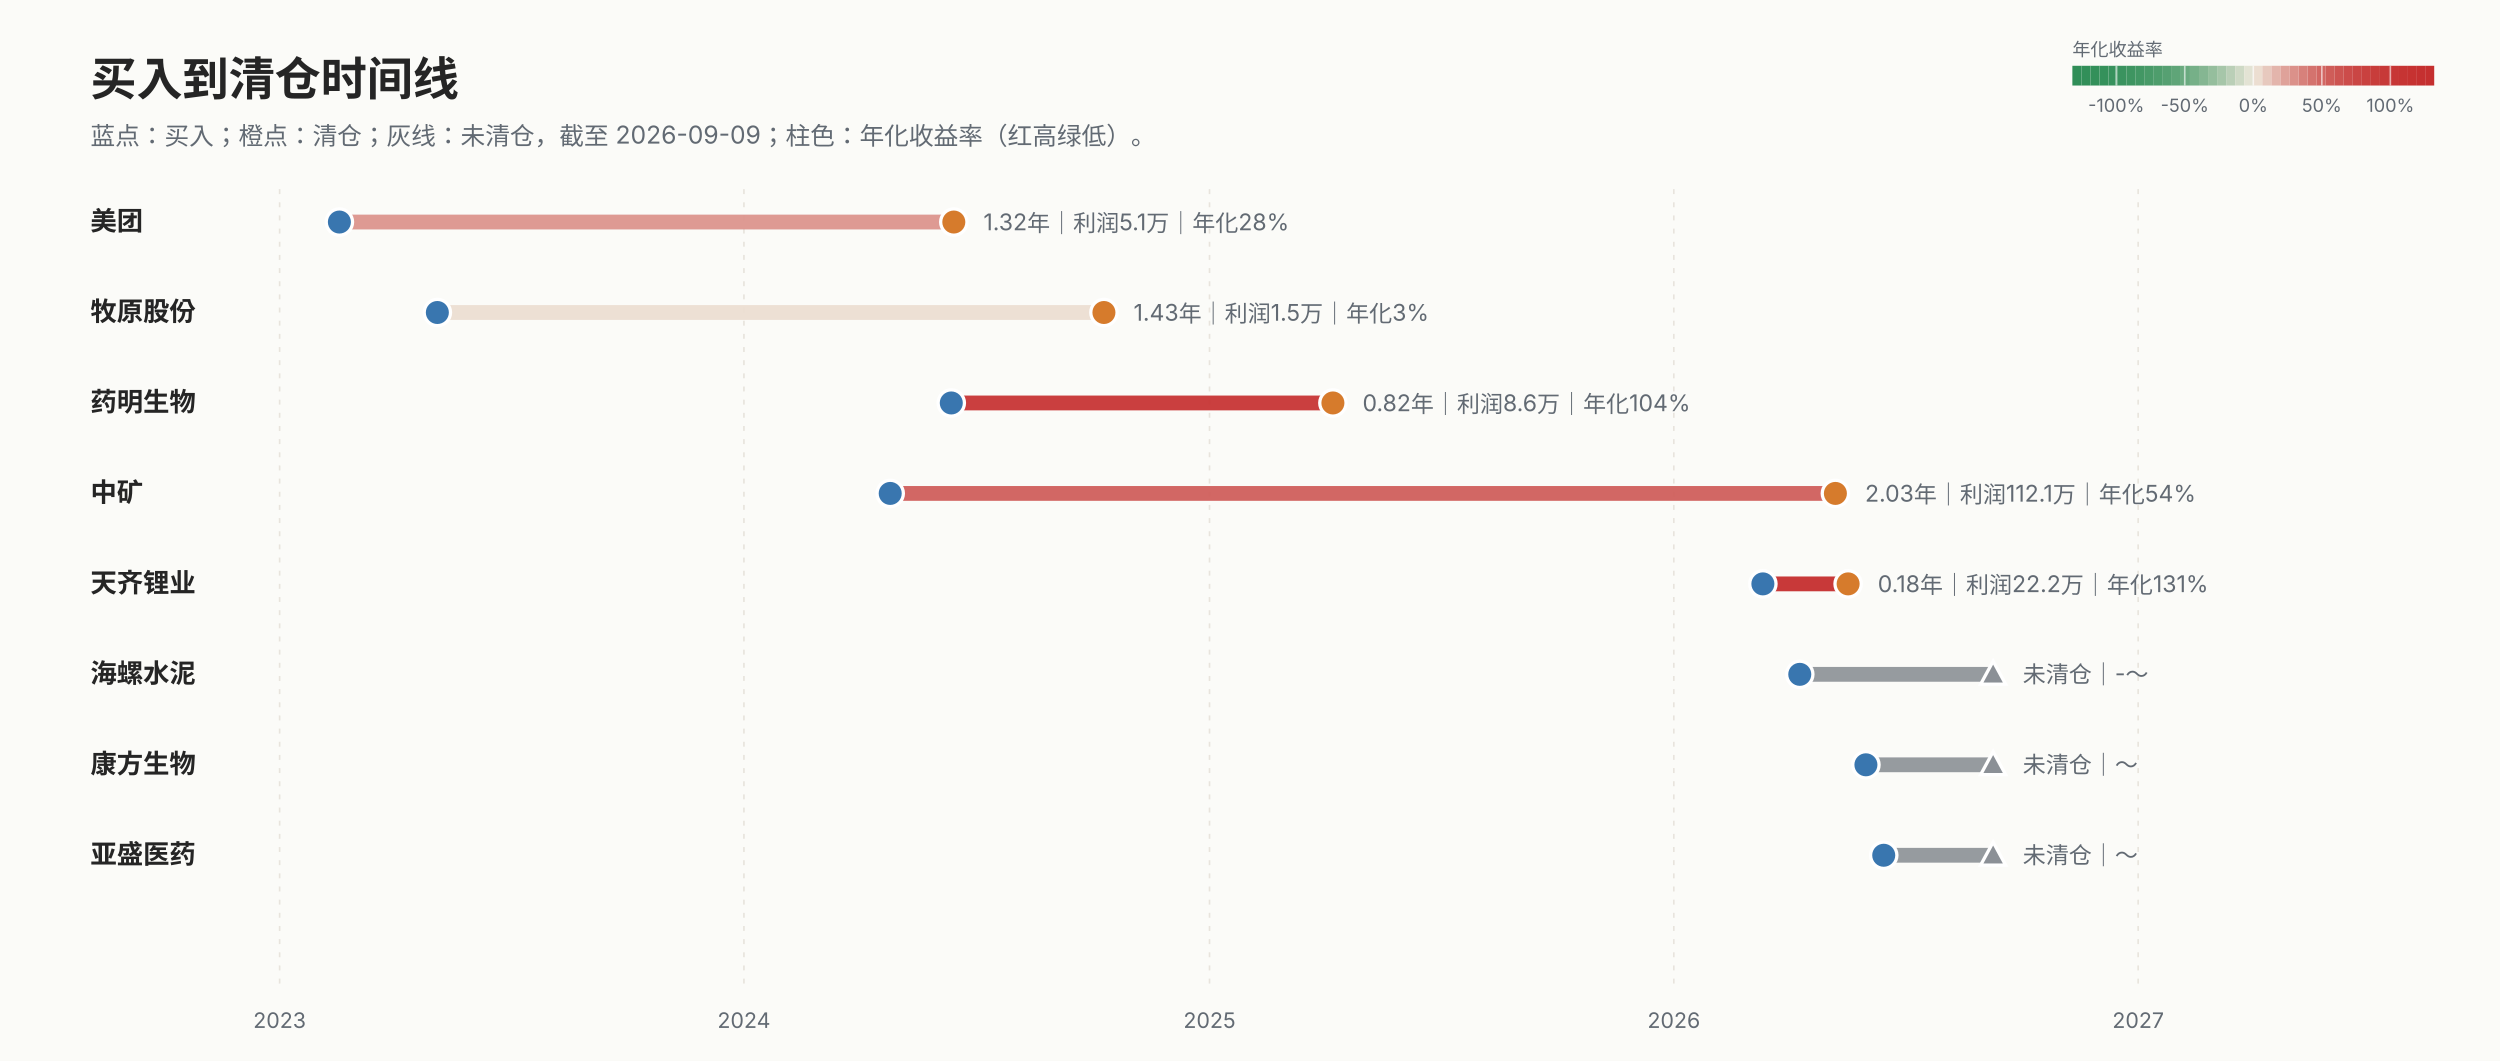
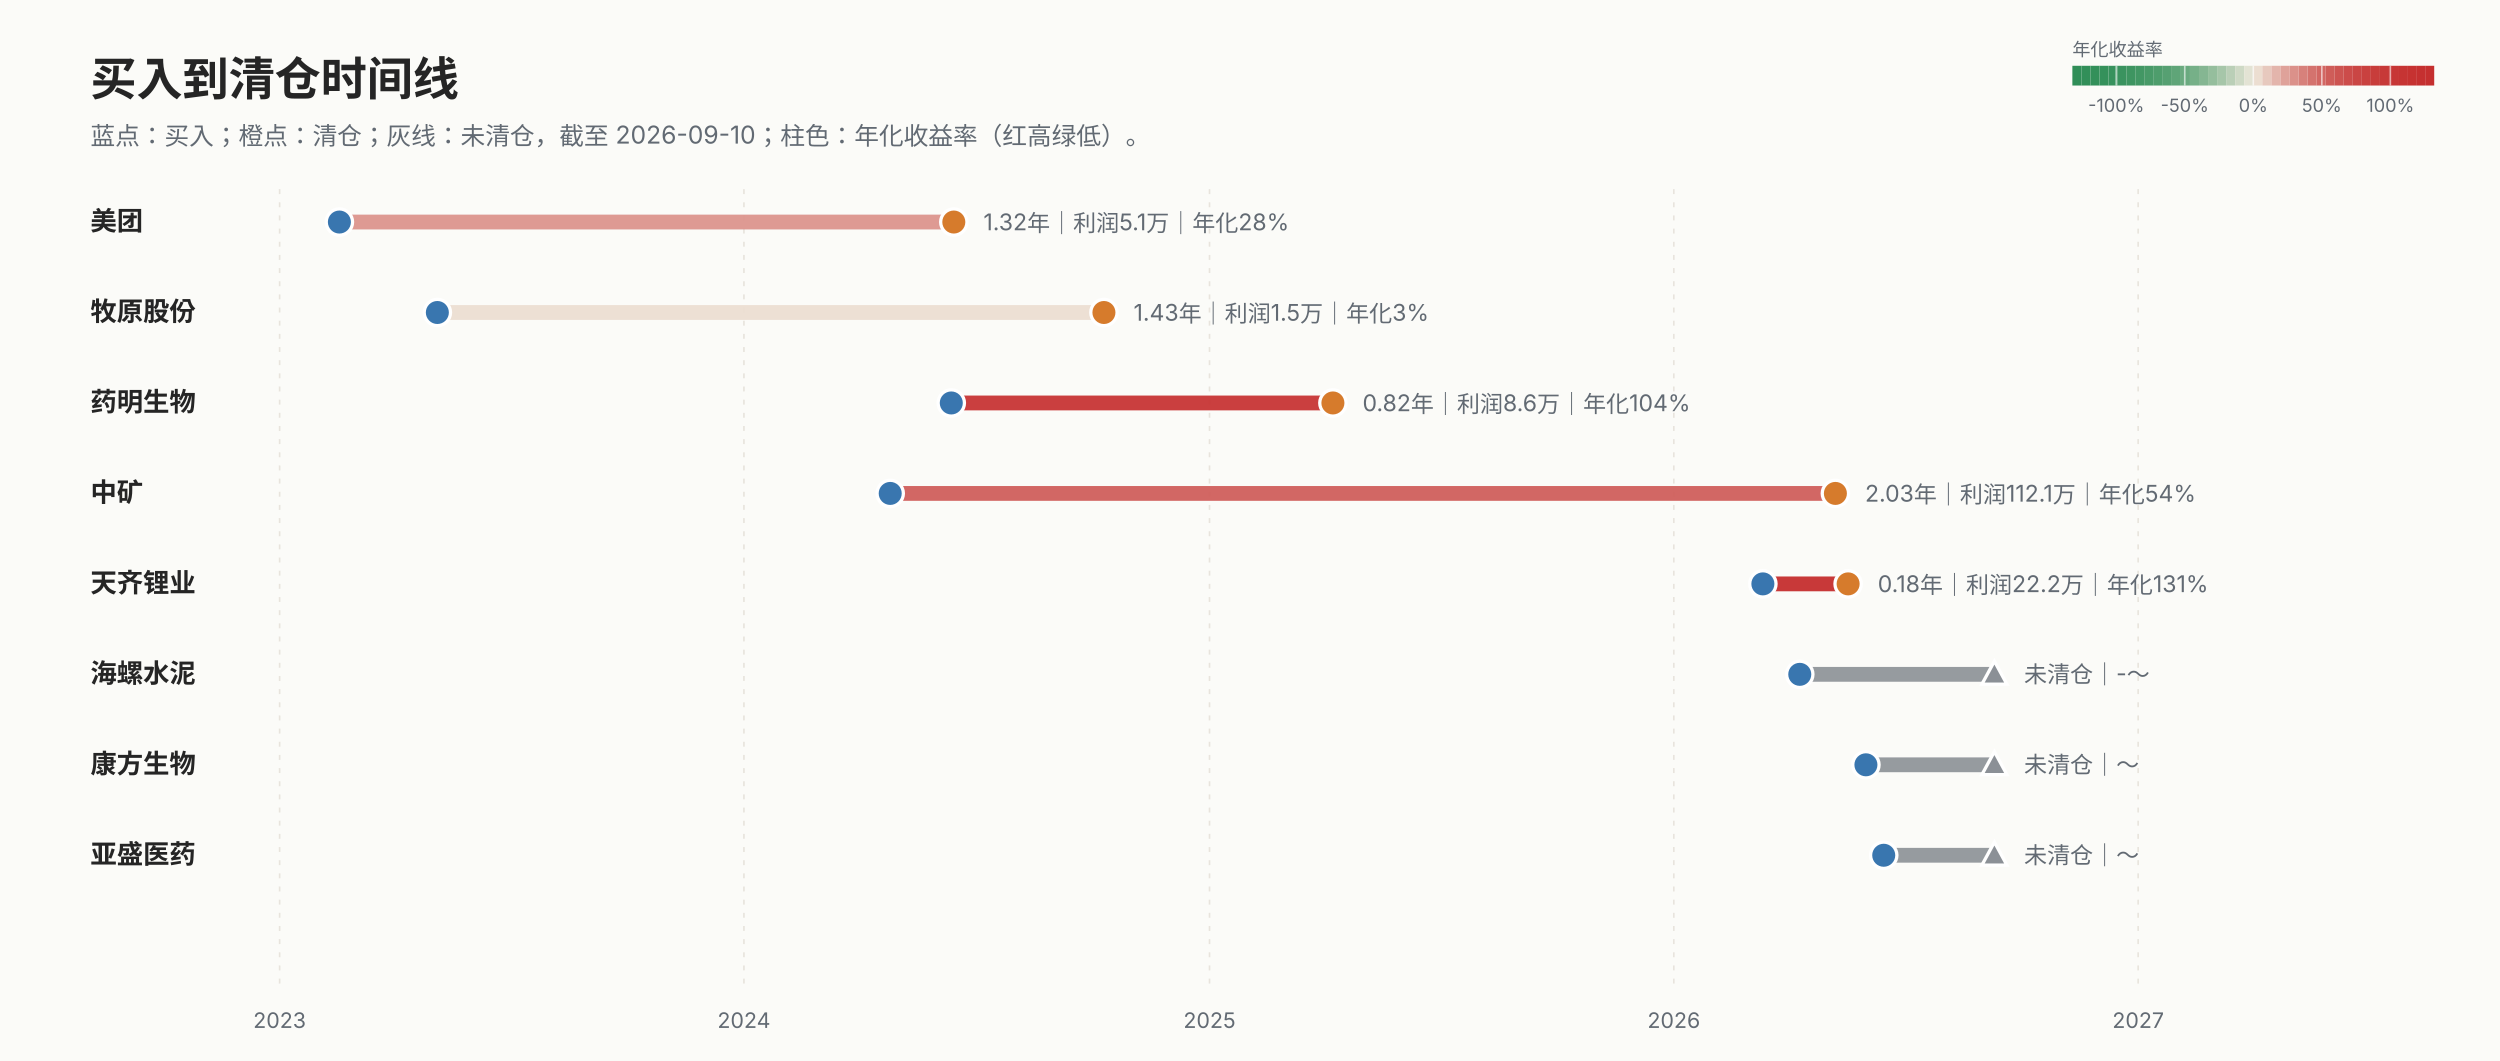
<svg xmlns="http://www.w3.org/2000/svg" width="1520" height="645" viewBox="0 0 1520 645" role="img" aria-label="买入到清仓时间线">
  <rect width="100%" height="100%" fill="#fbfbf8" />
  <style>text{font-family:"Inter","Noto Sans SC","PingFang SC","Microsoft YaHei",Arial,sans-serif;}</style>
  <text x="55" y="58" font-size="28" font-weight="700" fill="#252525">买入到清仓时间线</text>
  <g>
    <rect x="1260.00" y="40" width="5.50" height="12" fill="#308e58" />
    <rect x="1265.50" y="40" width="5.50" height="12" fill="#328f59" />
    <rect x="1271.00" y="40" width="5.50" height="12" fill="#33905a" />
    <rect x="1276.50" y="40" width="5.50" height="12" fill="#35915b" />
    <rect x="1282.00" y="40" width="5.50" height="12" fill="#37925d" />
    <rect x="1287.50" y="40" width="5.50" height="12" fill="#3a935f" />
    <rect x="1293.00" y="40" width="5.50" height="12" fill="#3e9561" />
    <rect x="1298.50" y="40" width="5.50" height="12" fill="#429764" />
    <rect x="1304.00" y="40" width="5.50" height="12" fill="#489a68" />
    <rect x="1309.50" y="40" width="5.50" height="12" fill="#4e9d6c" />
    <rect x="1315.00" y="40" width="5.50" height="12" fill="#56a072" />
    <rect x="1320.50" y="40" width="5.50" height="12" fill="#5fa578" />
    <rect x="1326.00" y="40" width="5.50" height="12" fill="#6aaa7f" />
    <rect x="1331.50" y="40" width="5.50" height="12" fill="#76b088" />
    <rect x="1337.00" y="40" width="5.50" height="12" fill="#85b692" />
    <rect x="1342.50" y="40" width="5.50" height="12" fill="#95be9d" />
    <rect x="1348.00" y="40" width="5.50" height="12" fill="#a6c6a9" />
    <rect x="1353.50" y="40" width="5.50" height="12" fill="#bacfb7" />
    <rect x="1359.00" y="40" width="5.50" height="12" fill="#ced9c5" />
    <rect x="1364.50" y="40" width="5.50" height="12" fill="#e3e3d4" />
    <rect x="1370.00" y="40" width="5.50" height="12" fill="#ecded1" />
    <rect x="1375.50" y="40" width="5.50" height="12" fill="#e7c9be" />
    <rect x="1381.00" y="40" width="5.50" height="12" fill="#e3b5ac" />
    <rect x="1386.50" y="40" width="5.50" height="12" fill="#dfa29a" />
    <rect x="1392.00" y="40" width="5.50" height="12" fill="#db918a" />
    <rect x="1397.50" y="40" width="5.50" height="12" fill="#d7817b" />
    <rect x="1403.00" y="40" width="5.50" height="12" fill="#d4736e" />
    <rect x="1408.50" y="40" width="5.50" height="12" fill="#d26763" />
    <rect x="1414.00" y="40" width="5.50" height="12" fill="#cf5d59" />
    <rect x="1419.50" y="40" width="5.50" height="12" fill="#cd5451" />
    <rect x="1425.00" y="40" width="5.50" height="12" fill="#cc4c4a" />
    <rect x="1430.50" y="40" width="5.50" height="12" fill="#ca4644" />
    <rect x="1436.00" y="40" width="5.50" height="12" fill="#c9413f" />
    <rect x="1441.50" y="40" width="5.50" height="12" fill="#c83d3b" />
    <rect x="1447.00" y="40" width="5.50" height="12" fill="#c73938" />
    <rect x="1452.50" y="40" width="5.50" height="12" fill="#c73635" />
    <rect x="1458.00" y="40" width="5.50" height="12" fill="#c63433" />
    <rect x="1463.50" y="40" width="5.50" height="12" fill="#c63231" />
    <rect x="1469.00" y="40" width="5.50" height="12" fill="#c53030" />
    <rect x="1474.50" y="40" width="5.50" height="12" fill="#c52f2f" />
    <line x1="1286.67" y1="40" x2="1286.67" y2="52" stroke="#fff" stroke-width="1" opacity=".6" />
    <text x="1286.67" y="68" font-size="11" fill="#626a73" text-anchor="middle">-100%</text>
    <line x1="1328.33" y1="40" x2="1328.33" y2="52" stroke="#fff" stroke-width="1" opacity=".6" />
    <text x="1328.33" y="68" font-size="11" fill="#626a73" text-anchor="middle">-50%</text>
    <line x1="1370.00" y1="40" x2="1370.00" y2="52" stroke="#fff" stroke-width="1" opacity=".6" />
    <text x="1370.00" y="68" font-size="11" fill="#626a73" text-anchor="middle">0%</text>
    <line x1="1411.67" y1="40" x2="1411.67" y2="52" stroke="#fff" stroke-width="1" opacity=".6" />
    <text x="1411.67" y="68" font-size="11" fill="#626a73" text-anchor="middle">50%</text>
    <line x1="1453.33" y1="40" x2="1453.33" y2="52" stroke="#fff" stroke-width="1" opacity=".6" />
    <text x="1453.33" y="68" font-size="11" fill="#626a73" text-anchor="middle">100%</text>
    <text x="1260" y="34" font-size="11" fill="#626a73">年化收益率</text>
  </g>
-   <text x="55" y="88" font-size="15" fill="#626a73">蓝点：买入；橙点：清仓；灰线：未清仓，截至 2026-09-09；柱色：年化收益率（红高绿低）。</text>
+   <text x="55" y="88" font-size="15" fill="#626a73">蓝点：买入；橙点：清仓；灰线：未清仓，截至 2026-09-10；柱色：年化收益率（红高绿低）。</text>
  <line x1="170.00" y1="115" x2="170.00" y2="600" stroke="#ddd7ce" opacity=".65" stroke-dasharray="3 5" />
  <text x="170.00" y="625" font-size="13" fill="#626a73" text-anchor="middle">2023</text>
  <line x1="452.31" y1="115" x2="452.31" y2="600" stroke="#ddd7ce" opacity=".65" stroke-dasharray="3 5" />
  <text x="452.31" y="625" font-size="13" fill="#626a73" text-anchor="middle">2024</text>
  <line x1="735.39" y1="115" x2="735.39" y2="600" stroke="#ddd7ce" opacity=".65" stroke-dasharray="3 5" />
  <text x="735.39" y="625" font-size="13" fill="#626a73" text-anchor="middle">2025</text>
  <line x1="1017.69" y1="115" x2="1017.69" y2="600" stroke="#ddd7ce" opacity=".65" stroke-dasharray="3 5" />
  <text x="1017.69" y="625" font-size="13" fill="#626a73" text-anchor="middle">2026</text>
  <line x1="1300.00" y1="115" x2="1300.00" y2="600" stroke="#ddd7ce" opacity=".65" stroke-dasharray="3 5" />
  <text x="1300.00" y="625" font-size="13" fill="#626a73" text-anchor="middle">2027</text>
  <text x="55" y="140" font-size="16" font-weight="700" fill="#252525">美团</text>
  <line x1="206.35" y1="135" x2="579.92" y2="135" stroke="#dc958e" stroke-width="9" opacity=".95" />
  <circle cx="579.92" cy="135" r="8" fill="#d67b2c" stroke="#fff" stroke-width="2" />
  <circle cx="206.35" cy="135" r="8" fill="#3976af" stroke="#fff" stroke-width="2" />
  <text x="597.92" y="140" font-size="14" fill="#626a73">1.32年｜利润5.1万｜年化28%</text>
  <text x="55" y="195" font-size="16" font-weight="700" fill="#252525">牧原股份</text>
  <line x1="265.91" y1="190" x2="671.19" y2="190" stroke="#ecded2" stroke-width="9" opacity=".95" />
  <circle cx="671.19" cy="190" r="8" fill="#d67b2c" stroke="#fff" stroke-width="2" />
  <circle cx="265.91" cy="190" r="8" fill="#3976af" stroke="#fff" stroke-width="2" />
  <text x="689.19" y="195" font-size="14" fill="#626a73">1.43年｜利润1.5万｜年化3%</text>
  <text x="55" y="250" font-size="16" font-weight="700" fill="#252525">药明生物</text>
  <line x1="578.38" y1="245" x2="810.41" y2="245" stroke="#c73535" stroke-width="9" opacity=".95" />
  <circle cx="810.41" cy="245" r="8" fill="#d67b2c" stroke="#fff" stroke-width="2" />
  <circle cx="578.38" cy="245" r="8" fill="#3976af" stroke="#fff" stroke-width="2" />
  <text x="828.41" y="250" font-size="14" fill="#626a73">0.82年｜利润8.6万｜年化104%</text>
  <text x="55" y="305" font-size="16" font-weight="700" fill="#252525">中矿</text>
  <line x1="541.25" y1="300" x2="1115.92" y2="300" stroke="#d0605c" stroke-width="9" opacity=".95" />
  <circle cx="1115.92" cy="300" r="8" fill="#d67b2c" stroke="#fff" stroke-width="2" />
  <circle cx="541.25" cy="300" r="8" fill="#3976af" stroke="#fff" stroke-width="2" />
  <text x="1133.92" y="305" font-size="14" fill="#626a73">2.03年｜利润112.1万｜年化54%</text>
  <text x="55" y="360" font-size="16" font-weight="700" fill="#252525">天齐锂业</text>
  <line x1="1071.83" y1="355" x2="1123.66" y2="355" stroke="#c52f2f" stroke-width="9" opacity=".95" />
  <circle cx="1123.66" cy="355" r="8" fill="#d67b2c" stroke="#fff" stroke-width="2" />
  <circle cx="1071.83" cy="355" r="8" fill="#3976af" stroke="#fff" stroke-width="2" />
  <text x="1141.66" y="360" font-size="14" fill="#626a73">0.18年｜利润22.2万｜年化131%</text>
  <text x="55" y="415" font-size="16" font-weight="700" fill="#252525">海螺水泥</text>
-   <line x1="1094.26" y1="410" x2="1211.83" y2="410" stroke="#8b9096" stroke-width="9" opacity=".9" />
-   <polygon points="1211.83,402 1204.23,416 1219.43,416" fill="#8b9096" stroke="#fff" stroke-width="2" />
+   <line x1="1094.26" y1="410" x2="1212.60" y2="410" stroke="#8b9096" stroke-width="9" opacity=".9" />
+   <polygon points="1212.60,402 1205.00,416 1220.20,416" fill="#8b9096" stroke="#fff" stroke-width="2" />
  <circle cx="1094.26" cy="410" r="8" fill="#3976af" stroke="#fff" stroke-width="2" />
-   <text x="1229.83" y="415" font-size="14" fill="#626a73">未清仓｜-～</text>
+   <text x="1230.60" y="415" font-size="14" fill="#626a73">未清仓｜-～</text>
  <text x="55" y="470" font-size="16" font-weight="700" fill="#252525">康方生物</text>
-   <line x1="1134.48" y1="465" x2="1211.83" y2="465" stroke="#8b9096" stroke-width="9" opacity=".9" />
-   <polygon points="1211.83,457 1204.23,471 1219.43,471" fill="#8b9096" stroke="#fff" stroke-width="2" />
+   <line x1="1134.48" y1="465" x2="1212.60" y2="465" stroke="#8b9096" stroke-width="9" opacity=".9" />
+   <polygon points="1212.60,457 1205.00,471 1220.20,471" fill="#8b9096" stroke="#fff" stroke-width="2" />
  <circle cx="1134.48" cy="465" r="8" fill="#3976af" stroke="#fff" stroke-width="2" />
-   <text x="1229.83" y="470" font-size="14" fill="#626a73">未清仓｜～</text>
+   <text x="1230.60" y="470" font-size="14" fill="#626a73">未清仓｜～</text>
  <text x="55" y="525" font-size="16" font-weight="700" fill="#252525">亚盛医药</text>
-   <line x1="1145.31" y1="520" x2="1211.83" y2="520" stroke="#8b9096" stroke-width="9" opacity=".9" />
-   <polygon points="1211.83,512 1204.23,526 1219.43,526" fill="#8b9096" stroke="#fff" stroke-width="2" />
+   <line x1="1145.31" y1="520" x2="1212.60" y2="520" stroke="#8b9096" stroke-width="9" opacity=".9" />
+   <polygon points="1212.60,512 1205.00,526 1220.20,526" fill="#8b9096" stroke="#fff" stroke-width="2" />
  <circle cx="1145.31" cy="520" r="8" fill="#3976af" stroke="#fff" stroke-width="2" />
-   <text x="1229.83" y="525" font-size="14" fill="#626a73">未清仓｜～</text>
+   <text x="1230.60" y="525" font-size="14" fill="#626a73">未清仓｜～</text>
</svg>
